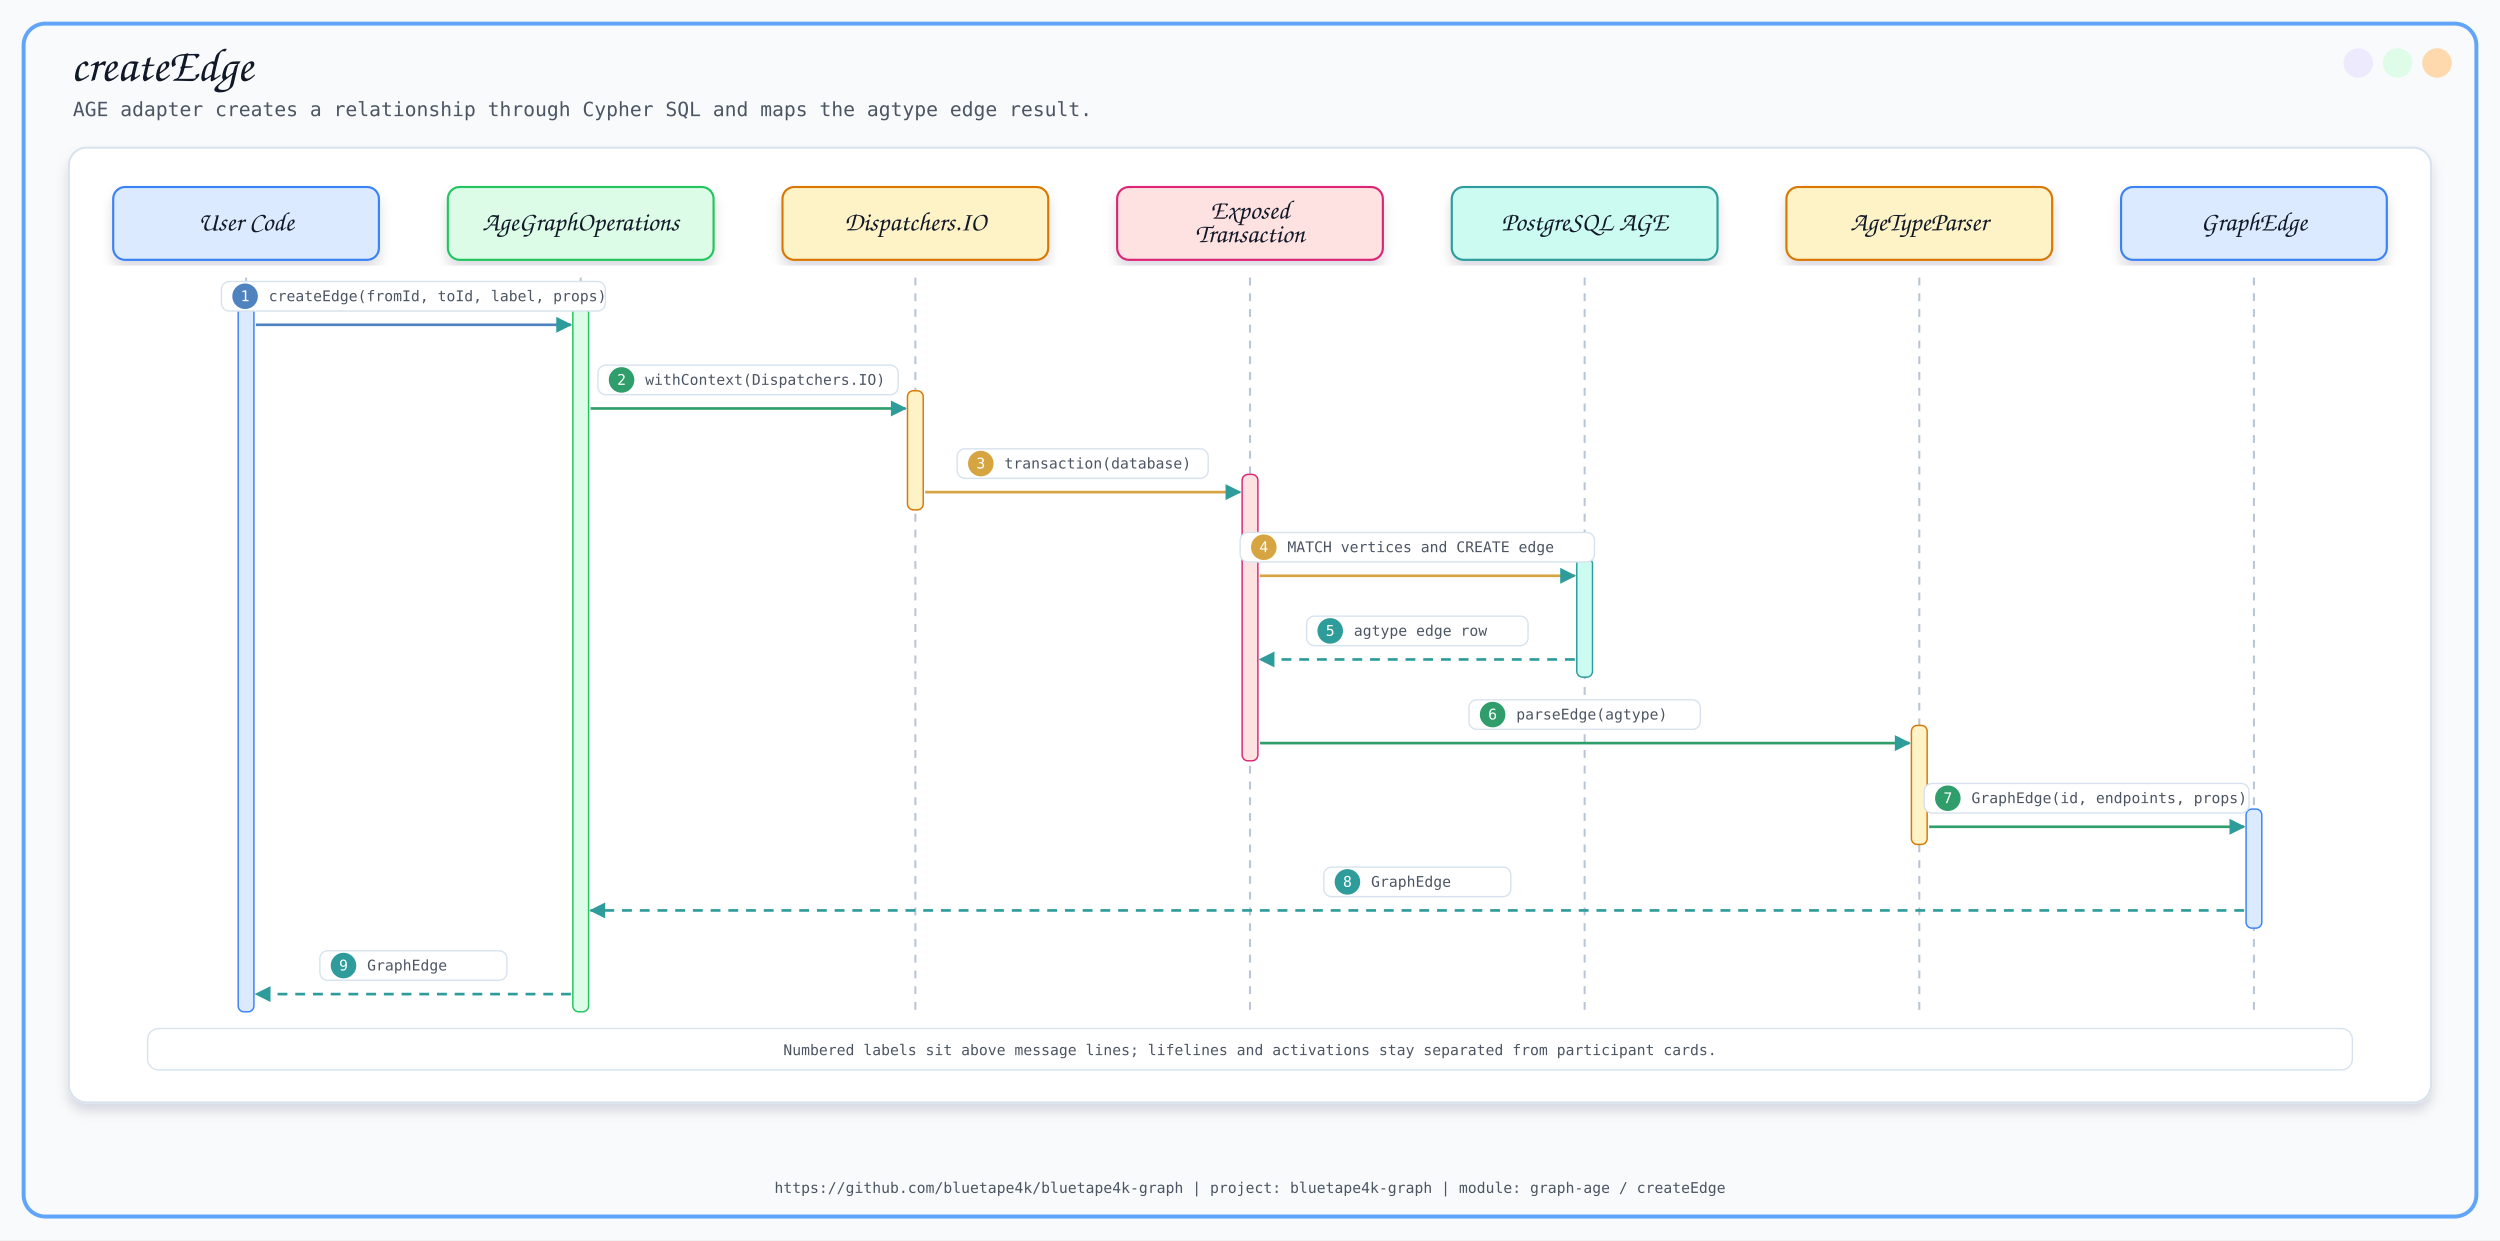
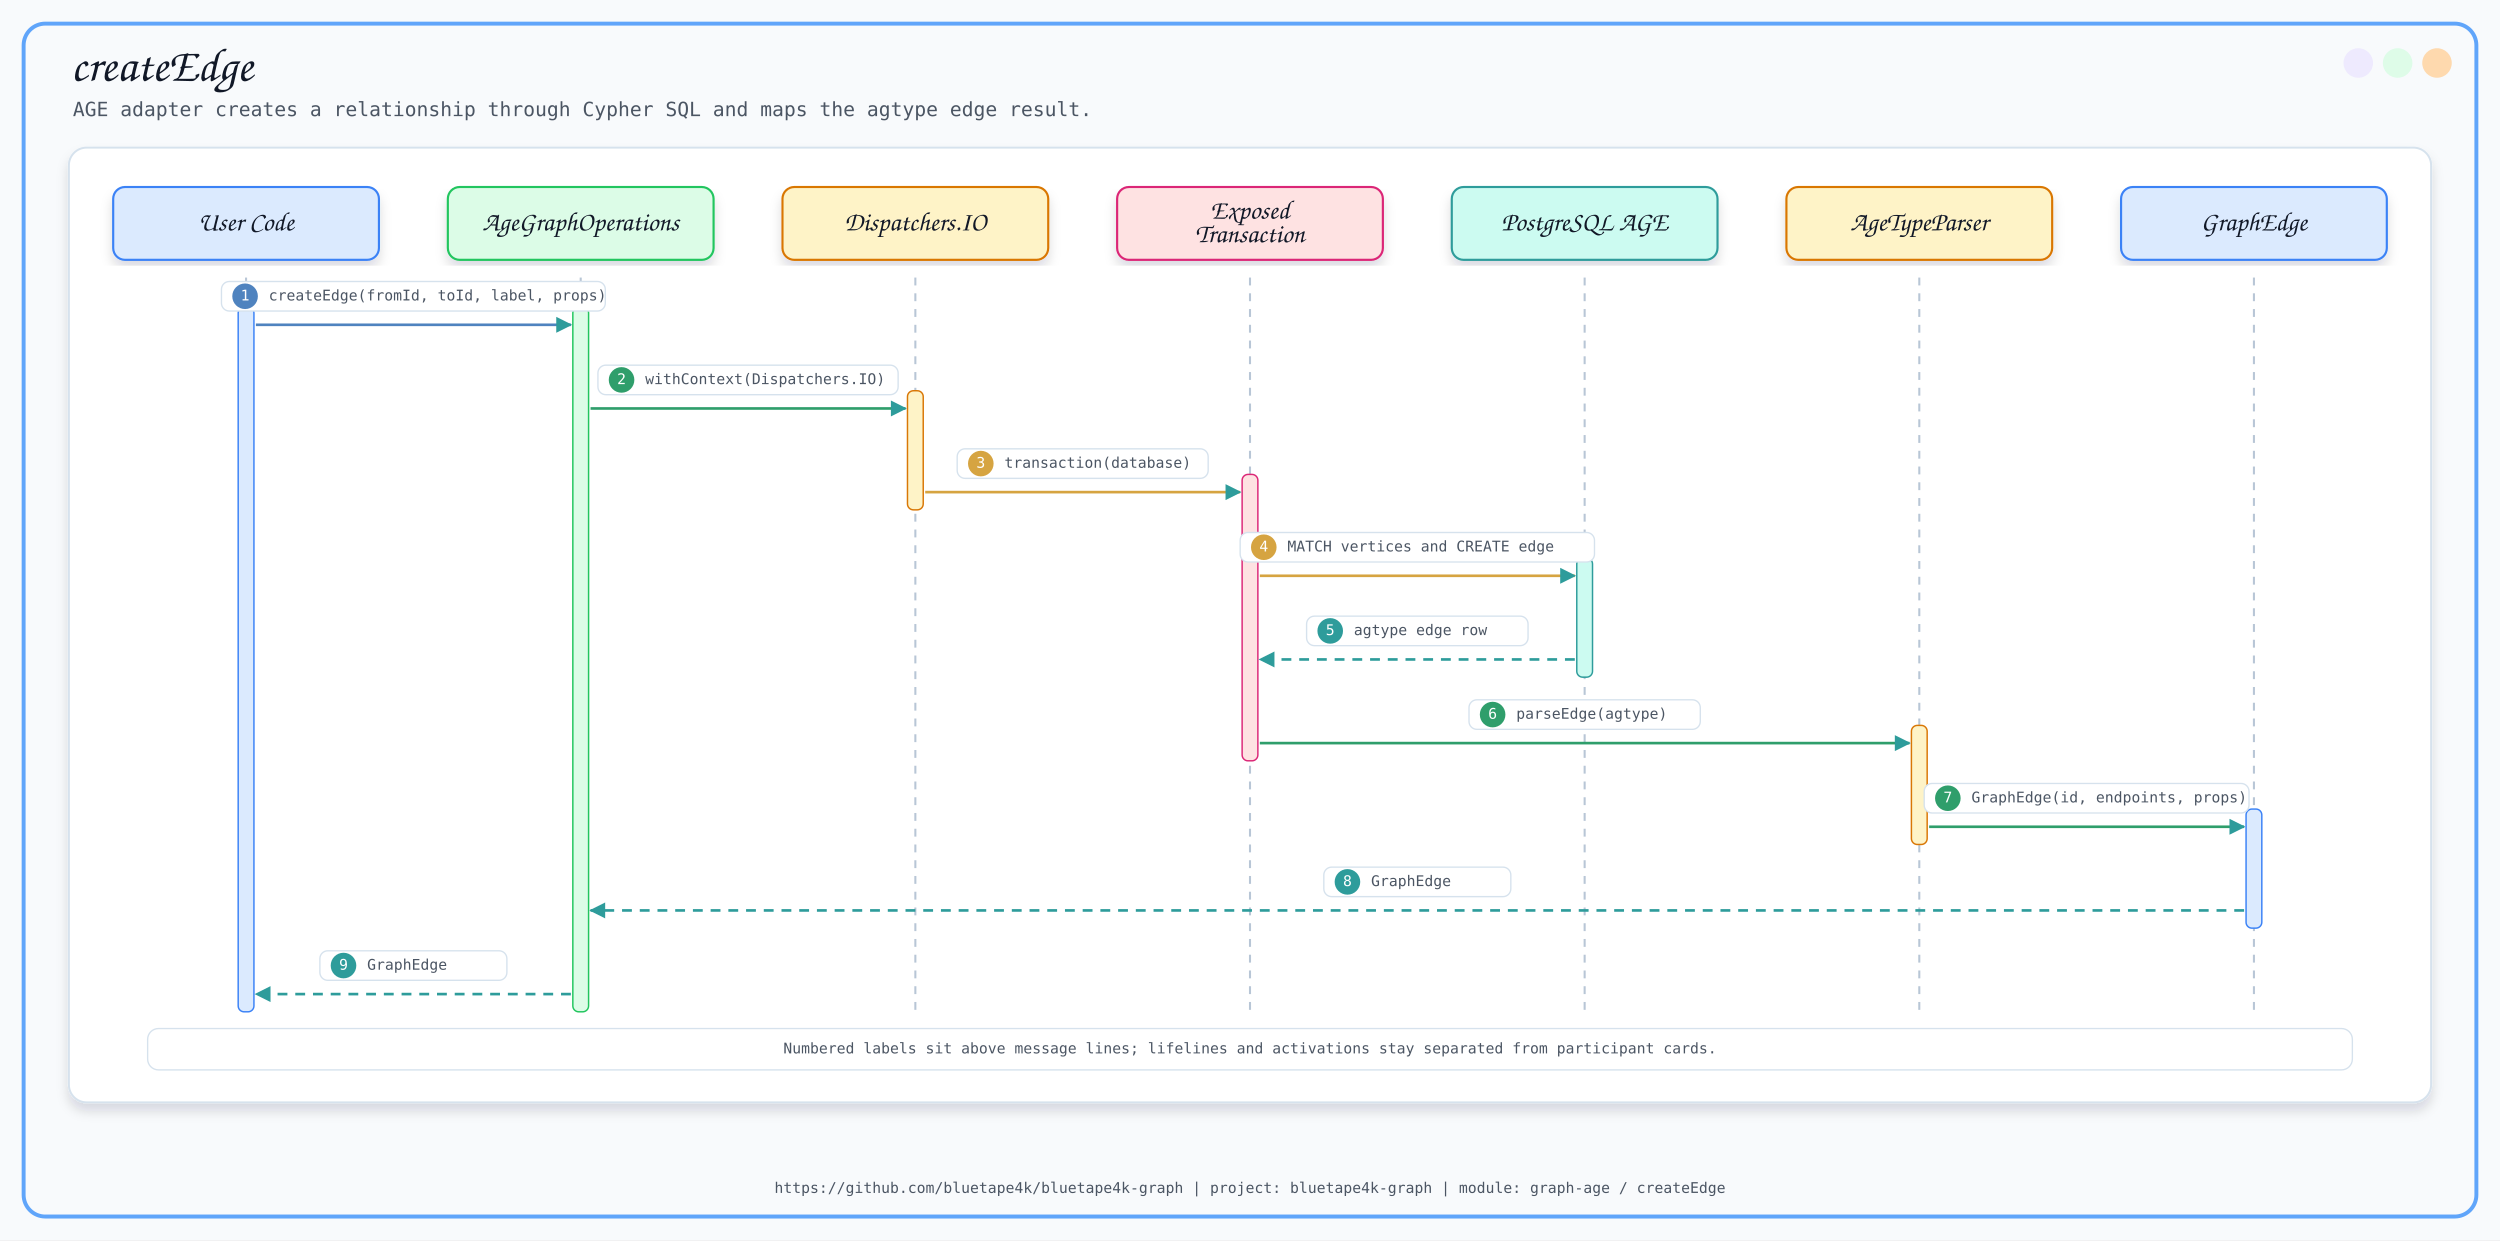
<svg xmlns="http://www.w3.org/2000/svg" width="2540" height="1260" viewBox="0 0 2540 1260">
  <defs>
    <filter id="softShadow" x="-8%" y="-8%" width="116%" height="116%">
      <feDropShadow dx="0" dy="8" stdDeviation="6" flood-color="#0F172A" flood-opacity="0.14" />
    </filter>
    <marker id="arrow" viewBox="0 0 10 10" refX="9" refY="5" markerWidth="8" markerHeight="8" orient="auto-start-reverse">
      <path d="M 0 0 L 10 5 L 0 10 z" fill="#2563EB" />
    </marker>
  </defs>
  <style>
      .title { font-family: 'Architects Daughter', cursive; font-size: 48px; fill: #111827; }
      .subtitle { font-family: 'Comic Mono', monospace; font-size: 20px; fill: #4B5563; }
      .label { font-family: 'Architects Daughter', cursive; font-size: 27px; fill: #111827; }
      .small { font-family: 'Comic Mono', monospace; font-size: 18px; fill: #374151; }
      .tiny { font-family: 'Comic Mono', monospace; font-size: 15px; fill: #4B5563; }
      .card { filter: url(#softShadow); }
      .line { stroke: #2563EB; stroke-width: 3; fill: none; marker-end: url(#arrow); }
      .thin { stroke: #60A5FA; stroke-width: 2; fill: none; marker-end: url(#arrow); }
      .dash { stroke: #64748B; stroke-width: 2; stroke-dasharray: 8 8; fill: none; marker-end: url(#arrow); }
    </style>
  <defs>
    <marker id="seqArrow" markerWidth="6" markerHeight="6" refX="5.5" refY="3" orient="auto" markerUnits="strokeWidth">
      <path d="M 0 0 L 6 3 L 0 6 z" fill="#2E9C9B" />
    </marker>
  </defs>
  <rect x="0" y="0" width="2540" height="1260" fill="#F8FAFC" />
  <rect x="24" y="24" width="2492" height="1212" rx="22" fill="none" stroke="#60A5FA" stroke-width="4" />
  <circle cx="2476" cy="64" r="15" fill="#FED7AA" opacity="0.95" />
  <circle cx="2436" cy="64" r="15" fill="#DCFCE7" opacity="0.95" />
  <circle cx="2396" cy="64" r="15" fill="#EDE9FE" opacity="0.95" />
  <text x="72" y="82" class="title">createEdge</text>
  <text x="74" y="118" class="subtitle">AGE adapter creates a relationship through Cypher SQL and maps the agtype edge result.</text>
  <text x="1270.0" y="1212" text-anchor="middle" class="tiny">https://github.com/bluetape4k/bluetape4k-graph | project: bluetape4k-graph | module: graph-age / createEdge</text>
  <rect x="70" y="150" width="2400" height="970" rx="18" fill="#FFFFFF" stroke="#D6E2ED" stroke-width="2" filter="url(#softShadow)" />
  <rect x="115.0" y="190" width="270" height="74" rx="12" fill="#DBEAFE" stroke="#3B82F6" stroke-width="2.2" filter="url(#softShadow)" />
-   <text x="250.0" y="227" text-anchor="middle" dominant-baseline="middle" class="label">User Code</text>
+   <text x="250.0" y="227.0" text-anchor="middle" dominant-baseline="middle" class="label">User Code</text>
  <line x1="250.0" y1="282" x2="250.0" y2="1028" stroke="#B8C6D6" stroke-width="2.1" stroke-dasharray="8 8" />
  <rect x="455.0" y="190" width="270" height="74" rx="12" fill="#DCFCE7" stroke="#22C55E" stroke-width="2.2" filter="url(#softShadow)" />
-   <text x="590.0" y="227" text-anchor="middle" dominant-baseline="middle" class="label">AgeGraphOperations</text>
+   <text x="590.0" y="227.0" text-anchor="middle" dominant-baseline="middle" class="label">AgeGraphOperations</text>
  <line x1="590.0" y1="282" x2="590.0" y2="1028" stroke="#B8C6D6" stroke-width="2.1" stroke-dasharray="8 8" />
  <rect x="795.0" y="190" width="270" height="74" rx="12" fill="#FEF3C7" stroke="#D97706" stroke-width="2.2" filter="url(#softShadow)" />
-   <text x="930.0" y="227" text-anchor="middle" dominant-baseline="middle" class="label">Dispatchers.IO</text>
+   <text x="930.0" y="227.0" text-anchor="middle" dominant-baseline="middle" class="label">Dispatchers.IO</text>
  <line x1="930.0" y1="282" x2="930.0" y2="1028" stroke="#B8C6D6" stroke-width="2.1" stroke-dasharray="8 8" />
  <rect x="1135.0" y="190" width="270" height="74" rx="12" fill="#FEE2E2" stroke="#DB2777" stroke-width="2.2" filter="url(#softShadow)" />
-   <text x="1270.0" y="215" text-anchor="middle" dominant-baseline="middle" class="label">Exposed</text>
-   <text x="1270.0" y="239" text-anchor="middle" dominant-baseline="middle" class="label">Transaction</text>
+   <text x="1270.0" y="215.0" text-anchor="middle" dominant-baseline="middle" class="label">Exposed</text>
+   <text x="1270.0" y="239.0" text-anchor="middle" dominant-baseline="middle" class="label">Transaction</text>
  <line x1="1270.0" y1="282" x2="1270.0" y2="1028" stroke="#B8C6D6" stroke-width="2.1" stroke-dasharray="8 8" />
  <rect x="1475.0" y="190" width="270" height="74" rx="12" fill="#CCFBF1" stroke="#2E9C9B" stroke-width="2.2" filter="url(#softShadow)" />
-   <text x="1610.0" y="227" text-anchor="middle" dominant-baseline="middle" class="label">PostgreSQL AGE</text>
+   <text x="1610.0" y="227.0" text-anchor="middle" dominant-baseline="middle" class="label">PostgreSQL AGE</text>
  <line x1="1610.0" y1="282" x2="1610.0" y2="1028" stroke="#B8C6D6" stroke-width="2.1" stroke-dasharray="8 8" />
  <rect x="1815.0" y="190" width="270" height="74" rx="12" fill="#FEF3C7" stroke="#D97706" stroke-width="2.2" filter="url(#softShadow)" />
-   <text x="1950.0" y="227" text-anchor="middle" dominant-baseline="middle" class="label">AgeTypeParser</text>
+   <text x="1950.0" y="227.0" text-anchor="middle" dominant-baseline="middle" class="label">AgeTypeParser</text>
  <line x1="1950.0" y1="282" x2="1950.0" y2="1028" stroke="#B8C6D6" stroke-width="2.1" stroke-dasharray="8 8" />
  <rect x="2155.0" y="190" width="270" height="74" rx="12" fill="#DBEAFE" stroke="#3B82F6" stroke-width="2.2" filter="url(#softShadow)" />
-   <text x="2290.0" y="227" text-anchor="middle" dominant-baseline="middle" class="label">GraphEdge</text>
+   <text x="2290.0" y="227.0" text-anchor="middle" dominant-baseline="middle" class="label">GraphEdge</text>
  <line x1="2290.0" y1="282" x2="2290.0" y2="1028" stroke="#B8C6D6" stroke-width="2.1" stroke-dasharray="8 8" />
  <rect x="242.0" y="312" width="16" height="716" rx="6" fill="#DBEAFE" stroke="#3B82F6" stroke-width="1.5" />
  <rect x="582.0" y="312" width="16" height="716" rx="6" fill="#DCFCE7" stroke="#22C55E" stroke-width="1.5" />
  <rect x="922.0" y="397" width="16" height="121" rx="6" fill="#FEF3C7" stroke="#D97706" stroke-width="1.5" />
  <rect x="1262.0" y="482" width="16" height="291" rx="6" fill="#FEE2E2" stroke="#DB2777" stroke-width="1.5" />
  <rect x="1602.0" y="567" width="16" height="121" rx="6" fill="#CCFBF1" stroke="#2E9C9B" stroke-width="1.5" />
  <rect x="1942.0" y="737" width="16" height="121" rx="6" fill="#FEF3C7" stroke="#D97706" stroke-width="1.5" />
  <rect x="2282.0" y="822" width="16" height="121" rx="6" fill="#DBEAFE" stroke="#3B82F6" stroke-width="1.5" />
  <line x1="260.0" y1="330" x2="580.0" y2="330" stroke="#4F83BF" stroke-width="2.7" marker-end="url(#seqArrow)" />
  <rect x="225.0" y="286" width="390" height="30" rx="8" fill="#FFFFFF" stroke="#D6E2ED" stroke-width="1.4" />
  <circle cx="249.0" cy="301" r="13" fill="#4F83BF" />
-   <text x="249.0" y="306" text-anchor="middle" class="tiny" style="fill:#FFFFFF">1</text>
-   <text x="273.0" y="306" class="tiny">createEdge(fromId, toId, label, props)</text>
+   <text x="249.0" y="301" text-anchor="middle" dominant-baseline="middle" class="tiny" style="fill:#FFFFFF">1</text>
+   <text x="273.0" y="301" dominant-baseline="middle" class="tiny">createEdge(fromId, toId, label, props)</text>
  <line x1="600.0" y1="415" x2="920.0" y2="415" stroke="#2F9E6B" stroke-width="2.7" marker-end="url(#seqArrow)" />
  <rect x="607.5" y="371" width="305" height="30" rx="8" fill="#FFFFFF" stroke="#D6E2ED" stroke-width="1.4" />
  <circle cx="631.5" cy="386" r="13" fill="#2F9E6B" />
-   <text x="631.5" y="391" text-anchor="middle" class="tiny" style="fill:#FFFFFF">2</text>
-   <text x="655.5" y="391" class="tiny">withContext(Dispatchers.IO)</text>
+   <text x="631.5" y="386" text-anchor="middle" dominant-baseline="middle" class="tiny" style="fill:#FFFFFF">2</text>
+   <text x="655.5" y="386" dominant-baseline="middle" class="tiny">withContext(Dispatchers.IO)</text>
  <line x1="940.0" y1="500" x2="1260.0" y2="500" stroke="#D6A441" stroke-width="2.7" marker-end="url(#seqArrow)" />
  <rect x="972.5" y="456" width="255" height="30" rx="8" fill="#FFFFFF" stroke="#D6E2ED" stroke-width="1.4" />
  <circle cx="996.5" cy="471" r="13" fill="#D6A441" />
-   <text x="996.5" y="476" text-anchor="middle" class="tiny" style="fill:#FFFFFF">3</text>
-   <text x="1020.5" y="476" class="tiny">transaction(database)</text>
+   <text x="996.5" y="471" text-anchor="middle" dominant-baseline="middle" class="tiny" style="fill:#FFFFFF">3</text>
+   <text x="1020.5" y="471" dominant-baseline="middle" class="tiny">transaction(database)</text>
  <line x1="1280.0" y1="585" x2="1600.0" y2="585" stroke="#D6A441" stroke-width="2.7" marker-end="url(#seqArrow)" />
  <rect x="1260.0" y="541" width="360" height="30" rx="8" fill="#FFFFFF" stroke="#D6E2ED" stroke-width="1.4" />
  <circle cx="1284.0" cy="556" r="13" fill="#D6A441" />
-   <text x="1284.0" y="561" text-anchor="middle" class="tiny" style="fill:#FFFFFF">4</text>
-   <text x="1308.0" y="561" class="tiny">MATCH vertices and CREATE edge</text>
+   <text x="1284.0" y="556" text-anchor="middle" dominant-baseline="middle" class="tiny" style="fill:#FFFFFF">4</text>
+   <text x="1308.0" y="556" dominant-baseline="middle" class="tiny">MATCH vertices and CREATE edge</text>
  <line x1="1600.0" y1="670" x2="1280.0" y2="670" stroke="#2E9C9B" stroke-width="2.7" stroke-dasharray="10 8" marker-end="url(#seqArrow)" />
  <rect x="1327.5" y="626" width="225" height="30" rx="8" fill="#FFFFFF" stroke="#D6E2ED" stroke-width="1.4" />
  <circle cx="1351.5" cy="641" r="13" fill="#2E9C9B" />
-   <text x="1351.5" y="646" text-anchor="middle" class="tiny" style="fill:#FFFFFF">5</text>
-   <text x="1375.5" y="646" class="tiny">agtype edge row</text>
+   <text x="1351.5" y="641" text-anchor="middle" dominant-baseline="middle" class="tiny" style="fill:#FFFFFF">5</text>
+   <text x="1375.5" y="641" dominant-baseline="middle" class="tiny">agtype edge row</text>
  <line x1="1280.0" y1="755" x2="1940.0" y2="755" stroke="#2F9E6B" stroke-width="2.7" marker-end="url(#seqArrow)" />
  <rect x="1492.5" y="711" width="235" height="30" rx="8" fill="#FFFFFF" stroke="#D6E2ED" stroke-width="1.4" />
  <circle cx="1516.5" cy="726" r="13" fill="#2F9E6B" />
-   <text x="1516.5" y="731" text-anchor="middle" class="tiny" style="fill:#FFFFFF">6</text>
-   <text x="1540.5" y="731" class="tiny">parseEdge(agtype)</text>
+   <text x="1516.5" y="726" text-anchor="middle" dominant-baseline="middle" class="tiny" style="fill:#FFFFFF">6</text>
+   <text x="1540.5" y="726" dominant-baseline="middle" class="tiny">parseEdge(agtype)</text>
  <line x1="1960.0" y1="840" x2="2280.0" y2="840" stroke="#2F9E6B" stroke-width="2.7" marker-end="url(#seqArrow)" />
  <rect x="1955.0" y="796" width="330" height="30" rx="8" fill="#FFFFFF" stroke="#D6E2ED" stroke-width="1.4" />
  <circle cx="1979.0" cy="811" r="13" fill="#2F9E6B" />
-   <text x="1979.0" y="816" text-anchor="middle" class="tiny" style="fill:#FFFFFF">7</text>
-   <text x="2003.0" y="816" class="tiny">GraphEdge(id, endpoints, props)</text>
+   <text x="1979.0" y="811" text-anchor="middle" dominant-baseline="middle" class="tiny" style="fill:#FFFFFF">7</text>
+   <text x="2003.0" y="811" dominant-baseline="middle" class="tiny">GraphEdge(id, endpoints, props)</text>
  <line x1="2280.0" y1="925" x2="600.0" y2="925" stroke="#2E9C9B" stroke-width="2.7" stroke-dasharray="10 8" marker-end="url(#seqArrow)" />
  <rect x="1345.0" y="881" width="190" height="30" rx="8" fill="#FFFFFF" stroke="#D6E2ED" stroke-width="1.4" />
  <circle cx="1369.0" cy="896" r="13" fill="#2E9C9B" />
-   <text x="1369.0" y="901" text-anchor="middle" class="tiny" style="fill:#FFFFFF">8</text>
-   <text x="1393.0" y="901" class="tiny">GraphEdge</text>
+   <text x="1369.0" y="896" text-anchor="middle" dominant-baseline="middle" class="tiny" style="fill:#FFFFFF">8</text>
+   <text x="1393.0" y="896" dominant-baseline="middle" class="tiny">GraphEdge</text>
  <line x1="580.0" y1="1010" x2="260.0" y2="1010" stroke="#2E9C9B" stroke-width="2.7" stroke-dasharray="10 8" marker-end="url(#seqArrow)" />
  <rect x="325.0" y="966" width="190" height="30" rx="8" fill="#FFFFFF" stroke="#D6E2ED" stroke-width="1.4" />
  <circle cx="349.0" cy="981" r="13" fill="#2E9C9B" />
-   <text x="349.0" y="986" text-anchor="middle" class="tiny" style="fill:#FFFFFF">9</text>
-   <text x="373.0" y="986" class="tiny">GraphEdge</text>
+   <text x="349.0" y="981" text-anchor="middle" dominant-baseline="middle" class="tiny" style="fill:#FFFFFF">9</text>
+   <text x="373.0" y="981" dominant-baseline="middle" class="tiny">GraphEdge</text>
  <rect x="150" y="1045" width="2240" height="42" rx="11" fill="#FFFFFF" stroke="#D6E2ED" stroke-width="1.4" />
-   <text x="1270.0" y="1072" text-anchor="middle" class="tiny">Numbered labels sit above message lines; lifelines and activations stay separated from participant cards.</text>
+   <text x="1270.0" y="1066" text-anchor="middle" dominant-baseline="middle" class="tiny">Numbered labels sit above message lines; lifelines and activations stay separated from participant cards.</text>
</svg>
